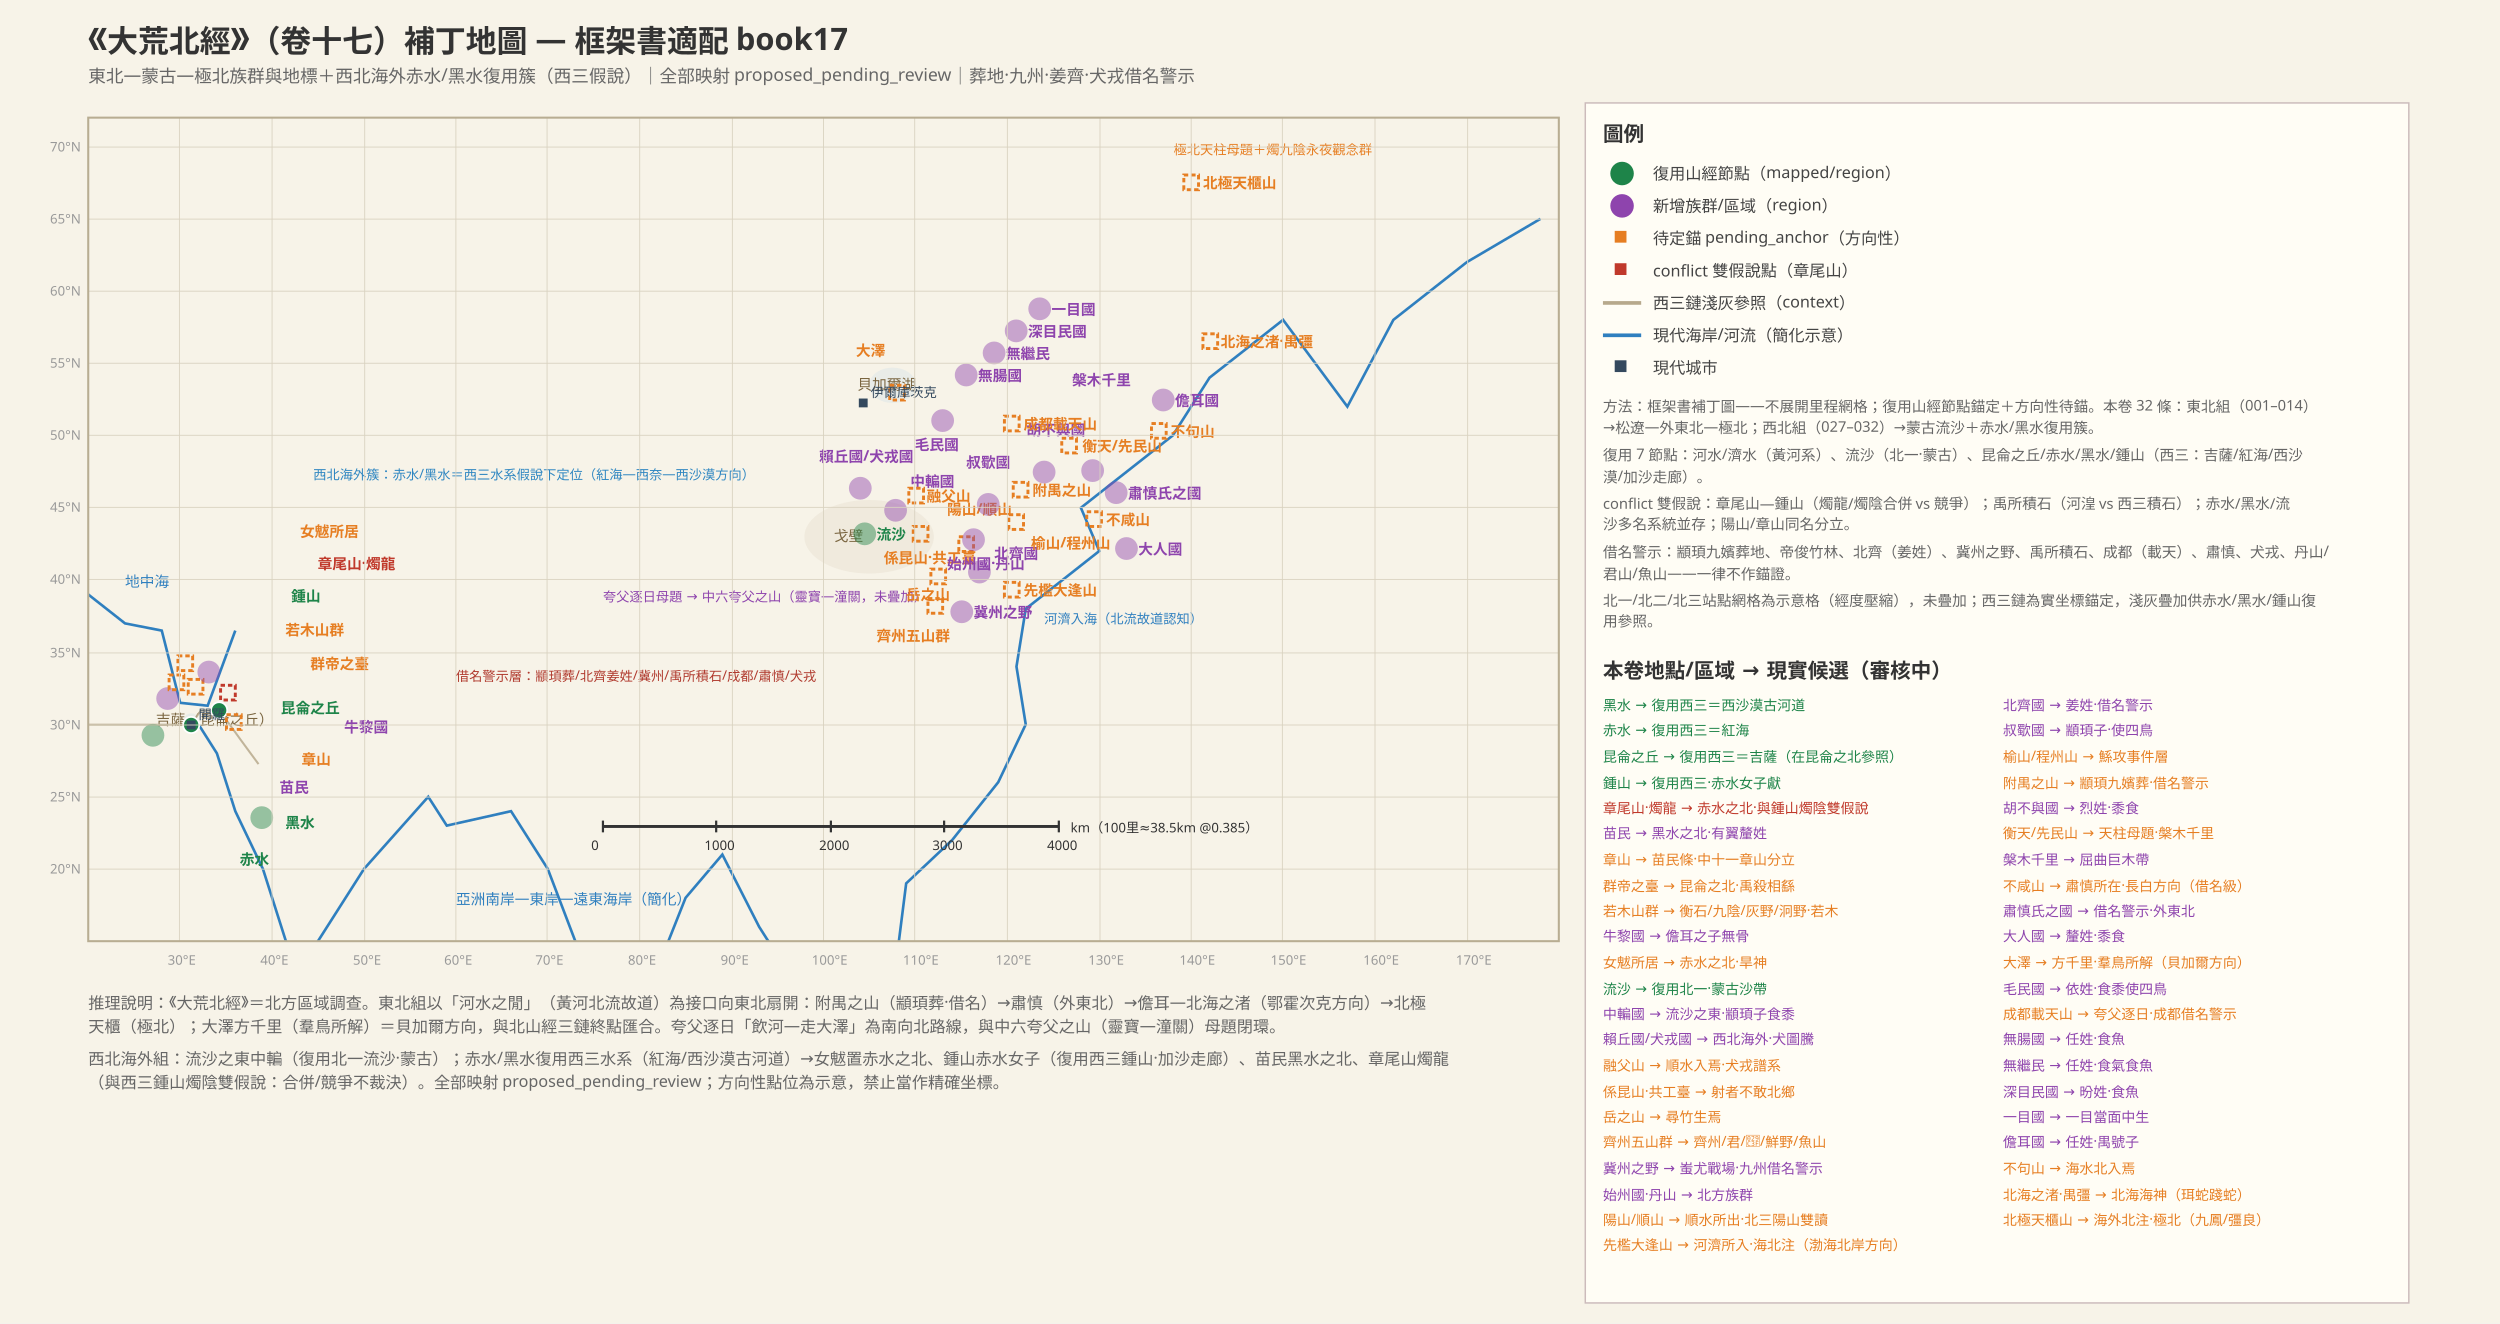
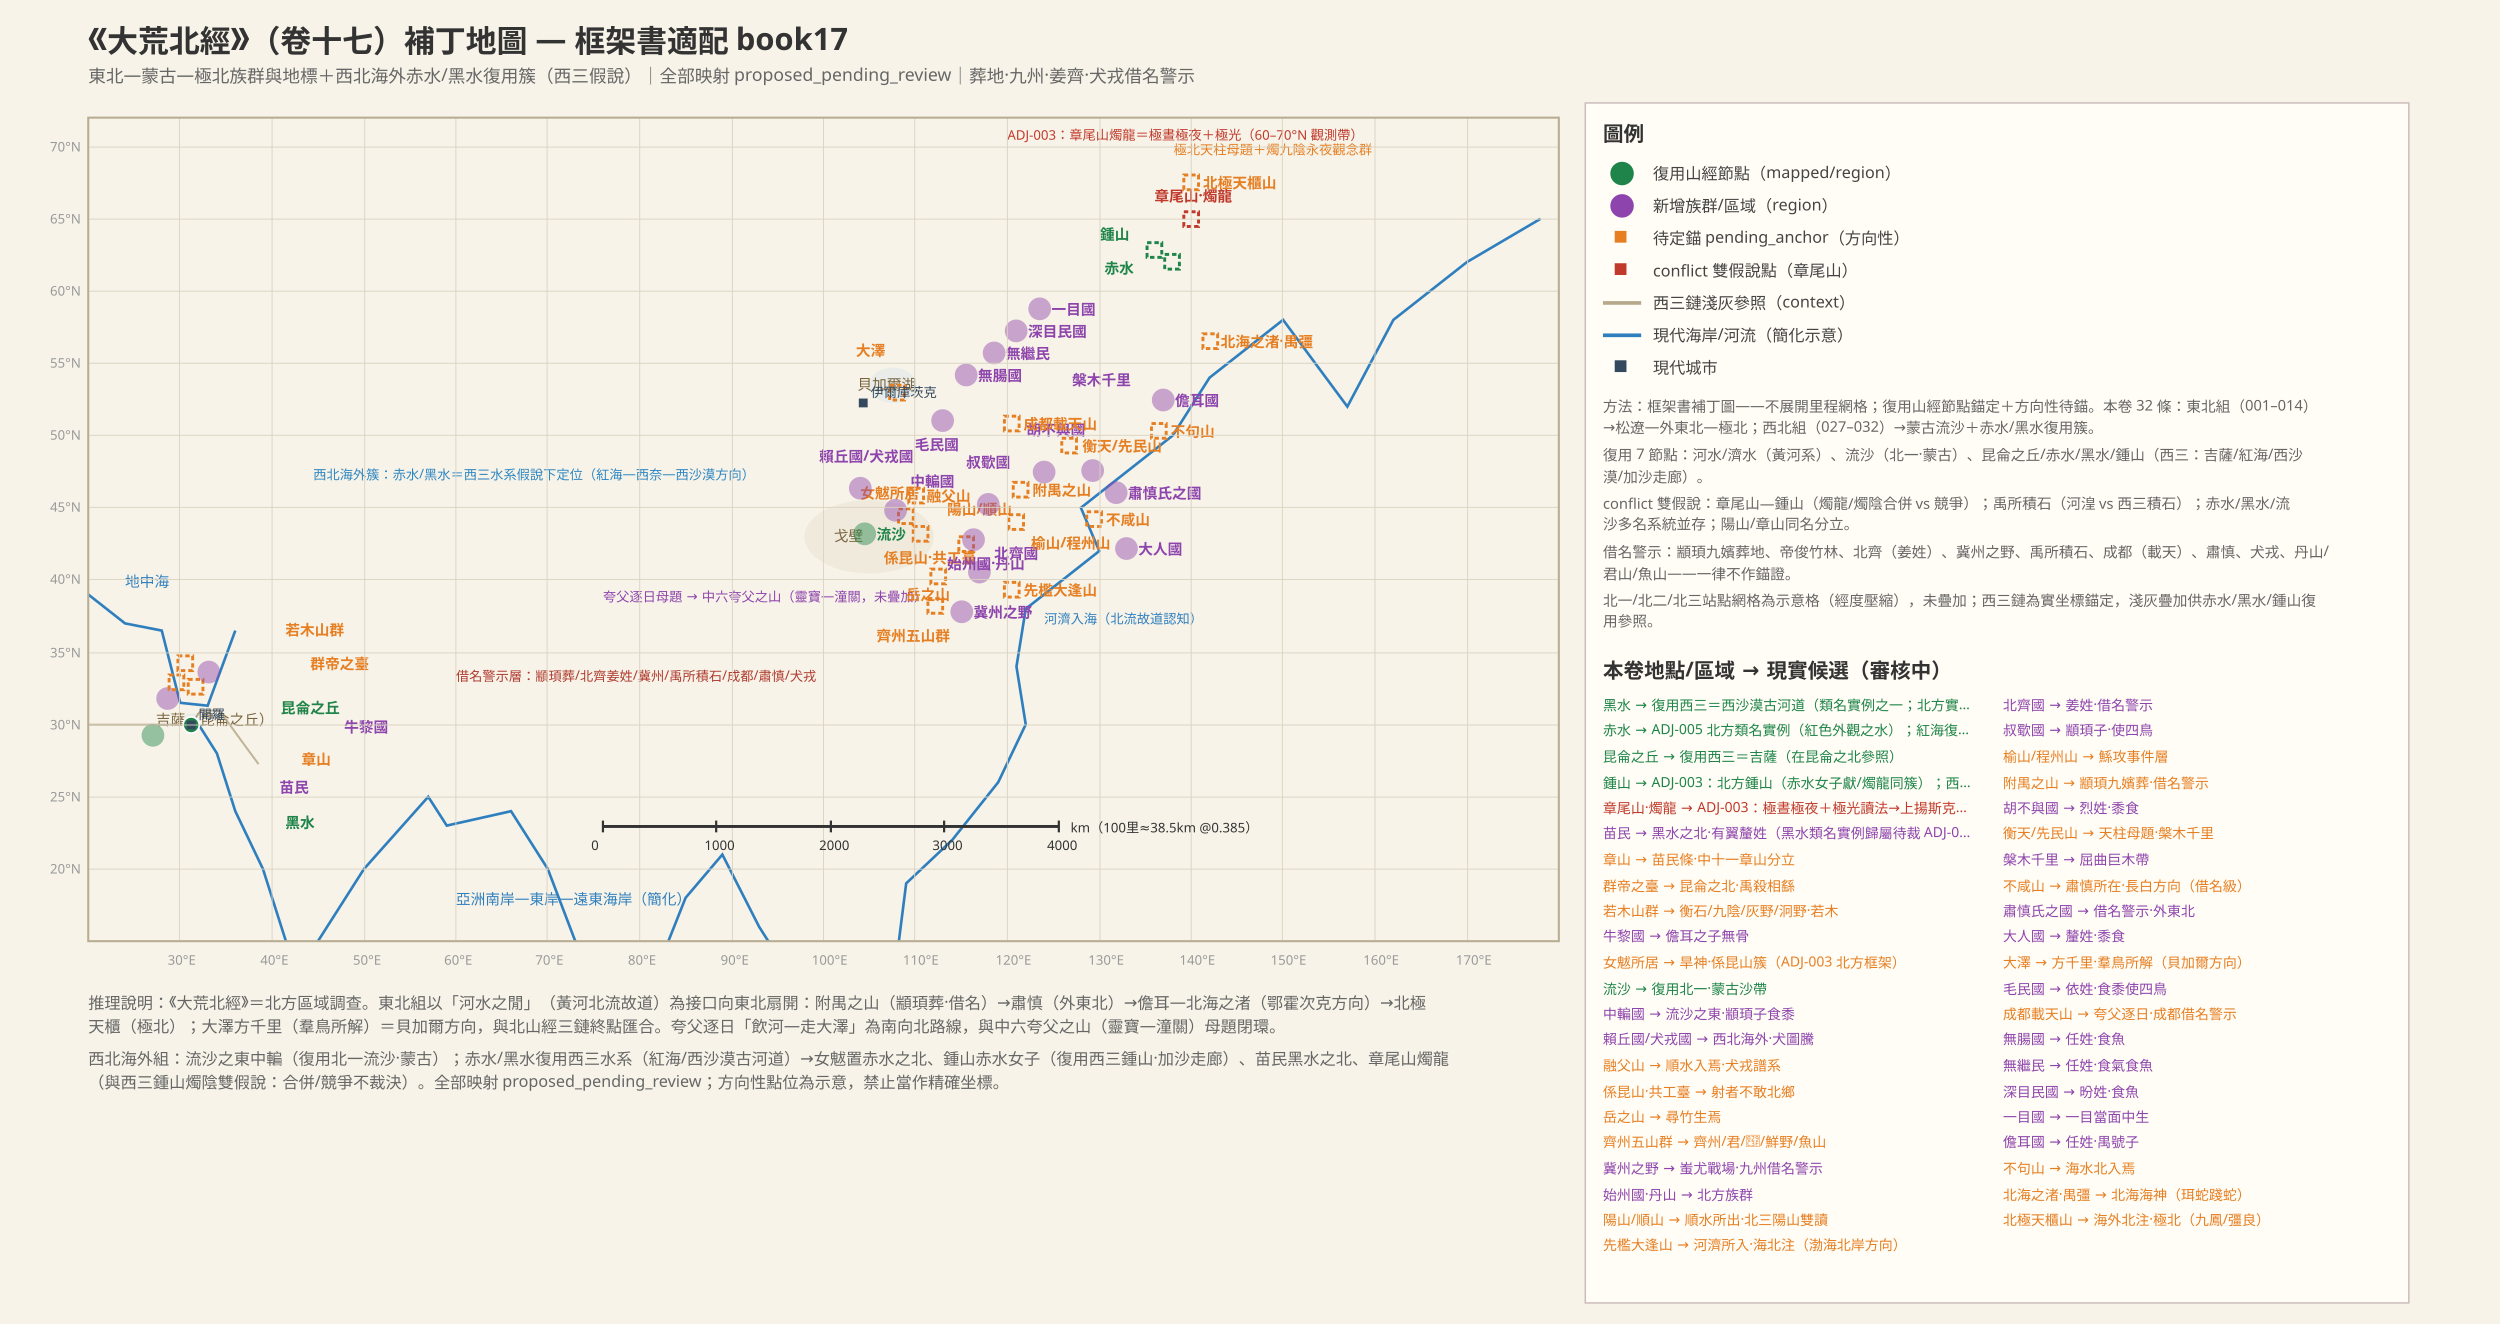
<svg xmlns="http://www.w3.org/2000/svg" width="1700" height="900" font-family="PingFang SC, Hiragino Sans GB, Microsoft YaHei, sans-serif">
  <rect width="1700" height="900" fill="#f7f3e8" />
  <clipPath id="mapclip">
    <rect x="60" y="80" width="1000" height="560" />
  </clipPath>
  <defs>
    <clipPath id="mapclip">
      <rect x="60" y="80" width="1000" height="560" />
    </clipPath>
    <pattern id="sand" width="8" height="8" patternUnits="userSpaceOnUse">
      <rect width="8" height="8" fill="#efe3c0" />
      <circle cx="2" cy="2" r="0.8" fill="#d6b96a" />
      <circle cx="6" cy="6" r="0.8" fill="#d6b96a" />
    </pattern>
  </defs>
  <text x="60" y="34" font-size="21" font-weight="bold" fill="#333">《大荒北經》（卷十七）補丁地圖 — 框架書適配 book17</text>
  <text x="60" y="56" font-size="12" fill="#666">東北—蒙古—極北族群與地標＋西北海外赤水/黑水復用簇（西三假說）｜全部映射 proposed_pending_review｜葬地·九州·姜齊·犬戎借名警示</text>
  <g clip-path="url(#mapclip)">
    <polyline points="-127.5,443.5 -77.5,423.9 -33.8,409.1 10.0,414.0 47.5,394.4 85.0,423.9 110.0,428.8 122.5,477.9 141.2,479.9 160.0,428.8" fill="none" stroke="#2f7fbf" stroke-width="1.8" />
    <text x="85" y="399" font-size="10" fill="#2f7fbf">地中海</text>
    <polyline points="135.0,492.6 147.5,512.3 160.0,551.6 178.8,590.9 203.8,669.5 216.2,640.0 247.5,590.9 291.2,541.8 303.8,561.4 347.5,551.6 372.5,590.9 391.2,640.0 416.2,708.8 435.0,689.1 466.2,610.5 491.2,581.1 516.2,630.2 541.2,669.5 560.0,708.8 585.0,698.9 610.0,649.8 616.2,600.7 647.5,571.2 678.8,531.9 697.5,492.6 691.2,453.3 697.5,414.0 722.5,394.4 747.5,374.7 735.0,345.3 760.0,325.6 797.5,296.1 822.5,256.8 872.5,217.5 916.2,276.5 947.5,217.5 997.5,178.2 1047.5,148.8" fill="none" stroke="#2f7fbf" stroke-width="1.8" />
    <text x="310" y="615" font-size="10" fill="#2f7fbf">亞洲南岸—東岸—遠東海岸（簡化）</text>
    <ellipse cx="591" cy="365" rx="44" ry="25" fill="#e2d9c8" opacity="0.35" />
    <text x="567" y="368" font-size="10" fill="#7a6540">戈壁</text>
    <ellipse cx="607" cy="262" rx="16" ry="12" fill="#cfe0e8" opacity="0.35" />
    <text x="583" y="265" font-size="10" fill="#7a6540">貝加爾湖</text>
    <ellipse cx="130" cy="490" rx="5" ry="5" fill="#cfe0e8" opacity="0.35" />
    <text x="106" y="493" font-size="10" fill="#7a6540">吉薩（昆侖之丘）</text>
    <polyline points="175.8,519.6 170.5,512.4 163.9,503.4 156.6,493.3 149.1,483.2 144.6,483.2 136.6,483.2 129.6,492.8 120.4,492.8 110.4,492.8 105.4,492.8 96.6,492.8 84.7,492.8 77.2,492.8 72.2,492.8 65.2,492.8 57.7,492.8 52.7,492.8 47.3,492.8 42.5,492.8 33.8,492.8 26.5,492.8 24.0,492.8" fill="none" stroke="#b7a98c" stroke-width="1.4" opacity="0.85" />
    <text x="213" y="326" font-size="9" fill="#2e86c1">西北海外簇：赤水/黑水＝西三水系假說下定位（紅海—西奈—西沙漠方向）</text>
    <text x="410" y="409" font-size="9" fill="#8e44ad">夸父逐日母題 → 中六夸父之山（靈寶—潼關，未疊加）</text>
    <text x="310" y="463" font-size="9" fill="#b03a2e">借名警示層：顓頊葬/北齊姜姓/冀州/禹所積石/成都/肅慎/犬戎</text>
    <text x="798" y="105" font-size="9" fill="#e67e22">極北天柱母題＋燭九陰永夜觀念群</text>
    <text x="710" y="424" font-size="9" fill="#2f7fbf">河濟入海（北流故道認知）</text>
+     <text x="685" y="95" font-size="9" fill="#c0392b">ADJ-003：章尾山燭龍＝極晝極夜＋極光（60–70°N 觀測帶）</text>
    <circle cx="104" cy="500" r="7" fill="#1e8449" opacity="0.45" stroke="#1e8449" stroke-width="1.5" />
    <text x="194" y="563" font-size="10" font-weight="bold" fill="#1e8449">黑水</text>
-     <circle cx="178" cy="556" r="7" fill="#1e8449" opacity="0.45" stroke="#1e8449" stroke-width="1.5" />
-     <text x="163" y="588" font-size="10" font-weight="bold" fill="#1e8449">赤水</text>
+     <rect x="792" y="173" width="10" height="10" fill="none" stroke="#1e8449" stroke-width="2" stroke-dasharray="3 2" />
+     <text x="751" y="186" font-size="10" font-weight="bold" fill="#1e8449">赤水</text>
    <circle cx="130" cy="493" r="5.5" fill="#1e8449" stroke="#fff" stroke-width="1.2" />
    <text x="191" y="485" font-size="10" font-weight="bold" fill="#1e8449">昆侖之丘</text>
-     <circle cx="149" cy="483" r="5.5" fill="#1e8449" stroke="#fff" stroke-width="1.2" />
-     <text x="198" y="409" font-size="10" font-weight="bold" fill="#1e8449">鍾山</text>
-     <rect x="150" y="466" width="10" height="10" fill="none" stroke="#c0392b" stroke-width="2" stroke-dasharray="3 2" />
-     <text x="216" y="387" font-size="10" font-weight="bold" fill="#c0392b">章尾山·燭龍</text>
+     <rect x="780" y="165" width="10" height="10" fill="none" stroke="#1e8449" stroke-width="2" stroke-dasharray="3 2" />
+     <text x="748" y="163" font-size="10" font-weight="bold" fill="#1e8449">鍾山</text>
+     <rect x="805" y="144" width="10" height="10" fill="none" stroke="#c0392b" stroke-width="2" stroke-dasharray="3 2" />
+     <text x="785" y="137" font-size="10" font-weight="bold" fill="#c0392b">章尾山·燭龍</text>
    <circle cx="114" cy="475" r="7" fill="#8e44ad" opacity="0.45" stroke="#8e44ad" stroke-width="1.5" />
    <text x="190" y="539" font-size="10" font-weight="bold" fill="#8e44ad">苗民</text>
    <rect x="115" y="459" width="10" height="10" fill="none" stroke="#e67e22" stroke-width="2" stroke-dasharray="3 2" />
    <text x="205" y="520" font-size="10" font-weight="bold" fill="#e67e22">章山</text>
    <rect x="128" y="462" width="10" height="10" fill="none" stroke="#e67e22" stroke-width="2" stroke-dasharray="3 2" />
    <text x="211" y="455" font-size="10" font-weight="bold" fill="#e67e22">群帝之臺</text>
    <rect x="121" y="446" width="10" height="10" fill="none" stroke="#e67e22" stroke-width="2" stroke-dasharray="3 2" />
    <text x="194" y="432" font-size="10" font-weight="bold" fill="#e67e22">若木山群</text>
    <circle cx="142" cy="457" r="7" fill="#8e44ad" opacity="0.45" stroke="#8e44ad" stroke-width="1.5" />
    <text x="234" y="498" font-size="10" font-weight="bold" fill="#8e44ad">牛黎國</text>
-     <rect x="154" y="486" width="10" height="10" fill="none" stroke="#e67e22" stroke-width="2" stroke-dasharray="3 2" />
-     <text x="204" y="365" font-size="10" font-weight="bold" fill="#e67e22">女魃所居</text>
+     <rect x="611" y="346" width="10" height="10" fill="none" stroke="#e67e22" stroke-width="2" stroke-dasharray="3 2" />
+     <text x="585" y="339" font-size="10" font-weight="bold" fill="#e67e22">女魃所居</text>
    <circle cx="588" cy="363" r="7" fill="#1e8449" opacity="0.45" stroke="#1e8449" stroke-width="1.5" />
    <text x="596" y="367" font-size="10" font-weight="bold" fill="#1e8449">流沙</text>
    <circle cx="609" cy="347" r="7" fill="#8e44ad" opacity="0.45" stroke="#8e44ad" stroke-width="1.5" />
    <text x="619" y="331" font-size="10" font-weight="bold" fill="#8e44ad">中䡢國</text>
    <circle cx="585" cy="332" r="7" fill="#8e44ad" opacity="0.45" stroke="#8e44ad" stroke-width="1.5" />
    <text x="557" y="314" font-size="10" font-weight="bold" fill="#8e44ad">賴丘國/犬戎國</text>
    <rect x="618" y="332" width="10" height="10" fill="none" stroke="#e67e22" stroke-width="2" stroke-dasharray="3 2" />
    <text x="630" y="341" font-size="10" font-weight="bold" fill="#e67e22">融父山</text>
    <rect x="621" y="358" width="10" height="10" fill="none" stroke="#e67e22" stroke-width="2" stroke-dasharray="3 2" />
    <text x="601" y="383" font-size="10" font-weight="bold" fill="#e67e22">係昆山·共工臺</text>
    <rect x="633" y="387" width="10" height="10" fill="none" stroke="#e67e22" stroke-width="2" stroke-dasharray="3 2" />
    <text x="616" y="408" font-size="10" font-weight="bold" fill="#e67e22">岳之山</text>
    <rect x="631" y="407" width="10" height="10" fill="none" stroke="#e67e22" stroke-width="2" stroke-dasharray="3 2" />
    <text x="596" y="436" font-size="10" font-weight="bold" fill="#e67e22">齊州五山群</text>
    <circle cx="654" cy="416" r="7" fill="#8e44ad" opacity="0.45" stroke="#8e44ad" stroke-width="1.5" />
    <text x="662" y="420" font-size="10" font-weight="bold" fill="#8e44ad">冀州之野</text>
    <circle cx="666" cy="389" r="7" fill="#8e44ad" opacity="0.45" stroke="#8e44ad" stroke-width="1.5" />
    <text x="644" y="387" font-size="10" font-weight="bold" fill="#8e44ad">始州國·丹山</text>
    <rect x="652" y="365" width="10" height="10" fill="none" stroke="#e67e22" stroke-width="2" stroke-dasharray="3 2" />
    <text x="644" y="350" font-size="10" font-weight="bold" fill="#e67e22">陽山/順山</text>
    <rect x="683" y="396" width="10" height="10" fill="none" stroke="#e67e22" stroke-width="2" stroke-dasharray="3 2" />
    <text x="696" y="405" font-size="10" font-weight="bold" fill="#e67e22">先檻大逢山</text>
    <circle cx="662" cy="367" r="7" fill="#8e44ad" opacity="0.45" stroke="#8e44ad" stroke-width="1.5" />
    <text x="676" y="380" font-size="10" font-weight="bold" fill="#8e44ad">北齊國</text>
    <circle cx="672" cy="343" r="7" fill="#8e44ad" opacity="0.45" stroke="#8e44ad" stroke-width="1.5" />
    <text x="657" y="318" font-size="10" font-weight="bold" fill="#8e44ad">叔歜國</text>
    <rect x="686" y="350" width="10" height="10" fill="none" stroke="#e67e22" stroke-width="2" stroke-dasharray="3 2" />
    <text x="701" y="373" font-size="10" font-weight="bold" fill="#e67e22">榆山/程州山</text>
    <rect x="689" y="328" width="10" height="10" fill="none" stroke="#e67e22" stroke-width="2" stroke-dasharray="3 2" />
    <text x="702" y="337" font-size="10" font-weight="bold" fill="#e67e22">附禺之山</text>
    <circle cx="710" cy="321" r="7" fill="#8e44ad" opacity="0.45" stroke="#8e44ad" stroke-width="1.5" />
    <text x="698" y="296" font-size="10" font-weight="bold" fill="#8e44ad">胡不與國</text>
    <rect x="722" y="298" width="10" height="10" fill="none" stroke="#e67e22" stroke-width="2" stroke-dasharray="3 2" />
    <text x="736" y="307" font-size="10" font-weight="bold" fill="#e67e22">衡天/先民山</text>
    <circle cx="743" cy="320" r="7" fill="#8e44ad" opacity="0.45" stroke="#8e44ad" stroke-width="1.5" />
    <text x="729" y="262" font-size="10" font-weight="bold" fill="#8e44ad">槃木千里</text>
    <rect x="739" y="348" width="10" height="10" fill="none" stroke="#e67e22" stroke-width="2" stroke-dasharray="3 2" />
    <text x="752" y="357" font-size="10" font-weight="bold" fill="#e67e22">不咸山</text>
    <circle cx="759" cy="335" r="7" fill="#8e44ad" opacity="0.45" stroke="#8e44ad" stroke-width="1.5" />
    <text x="767" y="339" font-size="10" font-weight="bold" fill="#8e44ad">肅慎氏之國</text>
    <circle cx="766" cy="373" r="7" fill="#8e44ad" opacity="0.45" stroke="#8e44ad" stroke-width="1.5" />
    <text x="774" y="377" font-size="10" font-weight="bold" fill="#8e44ad">大人國</text>
    <rect x="605" y="262" width="10" height="10" fill="none" stroke="#e67e22" stroke-width="2" stroke-dasharray="3 2" />
    <text x="582" y="242" font-size="10" font-weight="bold" fill="#e67e22">大澤</text>
    <circle cx="641" cy="286" r="7" fill="#8e44ad" opacity="0.45" stroke="#8e44ad" stroke-width="1.5" />
    <text x="622" y="306" font-size="10" font-weight="bold" fill="#8e44ad">毛民國</text>
    <rect x="683" y="283" width="10" height="10" fill="none" stroke="#e67e22" stroke-width="2" stroke-dasharray="3 2" />
    <text x="696" y="292" font-size="10" font-weight="bold" fill="#e67e22">成都載天山</text>
    <circle cx="657" cy="255" r="7" fill="#8e44ad" opacity="0.45" stroke="#8e44ad" stroke-width="1.5" />
    <text x="665" y="259" font-size="10" font-weight="bold" fill="#8e44ad">無腸國</text>
    <circle cx="676" cy="240" r="7" fill="#8e44ad" opacity="0.45" stroke="#8e44ad" stroke-width="1.5" />
    <text x="684" y="244" font-size="10" font-weight="bold" fill="#8e44ad">無繼民</text>
    <circle cx="691" cy="225" r="7" fill="#8e44ad" opacity="0.45" stroke="#8e44ad" stroke-width="1.5" />
    <text x="699" y="229" font-size="10" font-weight="bold" fill="#8e44ad">深目民國</text>
    <circle cx="707" cy="210" r="7" fill="#8e44ad" opacity="0.45" stroke="#8e44ad" stroke-width="1.5" />
    <text x="715" y="214" font-size="10" font-weight="bold" fill="#8e44ad">一目國</text>
    <circle cx="791" cy="272" r="7" fill="#8e44ad" opacity="0.45" stroke="#8e44ad" stroke-width="1.5" />
    <text x="799" y="276" font-size="10" font-weight="bold" fill="#8e44ad">儋耳國</text>
    <rect x="783" y="288" width="10" height="10" fill="none" stroke="#e67e22" stroke-width="2" stroke-dasharray="3 2" />
    <text x="796" y="297" font-size="10" font-weight="bold" fill="#e67e22">不句山</text>
    <rect x="818" y="227" width="10" height="10" fill="none" stroke="#e67e22" stroke-width="2" stroke-dasharray="3 2" />
    <text x="830" y="236" font-size="10" font-weight="bold" fill="#e67e22">北海之渚·禺彊</text>
    <rect x="805" y="119" width="10" height="10" fill="none" stroke="#e67e22" stroke-width="2" stroke-dasharray="3 2" />
    <text x="818" y="128" font-size="10" font-weight="bold" fill="#e67e22">北極天櫃山</text>
    <rect x="127" y="490" width="6" height="6" fill="#34495e" />
    <text x="135" y="489" font-size="9" fill="#34495e">開羅</text>
    <rect x="584" y="271" width="6" height="6" fill="#34495e" />
    <text x="592" y="270" font-size="9" fill="#34495e">伊爾庫茨克</text>
  </g>
  <line x1="122" y1="640" x2="122" y2="80" stroke="#d9d2c0" stroke-width="0.6" />
  <text x="114" y="656" font-size="9" fill="#999">30°E</text>
  <line x1="185" y1="640" x2="185" y2="80" stroke="#d9d2c0" stroke-width="0.6" />
  <text x="177" y="656" font-size="9" fill="#999">40°E</text>
  <line x1="248" y1="640" x2="248" y2="80" stroke="#d9d2c0" stroke-width="0.6" />
  <text x="240" y="656" font-size="9" fill="#999">50°E</text>
  <line x1="310" y1="640" x2="310" y2="80" stroke="#d9d2c0" stroke-width="0.6" />
  <text x="302" y="656" font-size="9" fill="#999">60°E</text>
  <line x1="372" y1="640" x2="372" y2="80" stroke="#d9d2c0" stroke-width="0.6" />
  <text x="364" y="656" font-size="9" fill="#999">70°E</text>
  <line x1="435" y1="640" x2="435" y2="80" stroke="#d9d2c0" stroke-width="0.6" />
  <text x="427" y="656" font-size="9" fill="#999">80°E</text>
  <line x1="498" y1="640" x2="498" y2="80" stroke="#d9d2c0" stroke-width="0.6" />
  <text x="490" y="656" font-size="9" fill="#999">90°E</text>
  <line x1="560" y1="640" x2="560" y2="80" stroke="#d9d2c0" stroke-width="0.6" />
  <text x="552" y="656" font-size="9" fill="#999">100°E</text>
  <line x1="622" y1="640" x2="622" y2="80" stroke="#d9d2c0" stroke-width="0.6" />
  <text x="614" y="656" font-size="9" fill="#999">110°E</text>
  <line x1="685" y1="640" x2="685" y2="80" stroke="#d9d2c0" stroke-width="0.6" />
  <text x="677" y="656" font-size="9" fill="#999">120°E</text>
  <line x1="748" y1="640" x2="748" y2="80" stroke="#d9d2c0" stroke-width="0.6" />
  <text x="740" y="656" font-size="9" fill="#999">130°E</text>
  <line x1="810" y1="640" x2="810" y2="80" stroke="#d9d2c0" stroke-width="0.6" />
  <text x="802" y="656" font-size="9" fill="#999">140°E</text>
  <line x1="872" y1="640" x2="872" y2="80" stroke="#d9d2c0" stroke-width="0.6" />
  <text x="864" y="656" font-size="9" fill="#999">150°E</text>
  <line x1="935" y1="640" x2="935" y2="80" stroke="#d9d2c0" stroke-width="0.6" />
  <text x="927" y="656" font-size="9" fill="#999">160°E</text>
  <line x1="998" y1="640" x2="998" y2="80" stroke="#d9d2c0" stroke-width="0.6" />
  <text x="990" y="656" font-size="9" fill="#999">170°E</text>
  <line x1="60" y1="591" x2="1060" y2="591" stroke="#d9d2c0" stroke-width="0.6" />
  <text x="34" y="594" font-size="9" fill="#999">20°N</text>
  <line x1="60" y1="542" x2="1060" y2="542" stroke="#d9d2c0" stroke-width="0.6" />
  <text x="34" y="545" font-size="9" fill="#999">25°N</text>
  <line x1="60" y1="493" x2="1060" y2="493" stroke="#d9d2c0" stroke-width="0.6" />
  <text x="34" y="496" font-size="9" fill="#999">30°N</text>
  <line x1="60" y1="444" x2="1060" y2="444" stroke="#d9d2c0" stroke-width="0.6" />
  <text x="34" y="447" font-size="9" fill="#999">35°N</text>
  <line x1="60" y1="394" x2="1060" y2="394" stroke="#d9d2c0" stroke-width="0.6" />
  <text x="34" y="397" font-size="9" fill="#999">40°N</text>
  <line x1="60" y1="345" x2="1060" y2="345" stroke="#d9d2c0" stroke-width="0.6" />
  <text x="34" y="348" font-size="9" fill="#999">45°N</text>
  <line x1="60" y1="296" x2="1060" y2="296" stroke="#d9d2c0" stroke-width="0.6" />
  <text x="34" y="299" font-size="9" fill="#999">50°N</text>
  <line x1="60" y1="247" x2="1060" y2="247" stroke="#d9d2c0" stroke-width="0.6" />
  <text x="34" y="250" font-size="9" fill="#999">55°N</text>
  <line x1="60" y1="198" x2="1060" y2="198" stroke="#d9d2c0" stroke-width="0.6" />
  <text x="34" y="201" font-size="9" fill="#999">60°N</text>
  <line x1="60" y1="149" x2="1060" y2="149" stroke="#d9d2c0" stroke-width="0.6" />
  <text x="34" y="152" font-size="9" fill="#999">65°N</text>
  <line x1="60" y1="100" x2="1060" y2="100" stroke="#d9d2c0" stroke-width="0.6" />
  <text x="34" y="103" font-size="9" fill="#999">70°N</text>
  <rect x="60" y="80" width="1000" height="560" fill="none" stroke="#b8ad92" stroke-width="1.4" />
  <line x1="410" y1="562" x2="720" y2="562" stroke="#333" stroke-width="2" />
  <line x1="410" y1="558" x2="410" y2="566" stroke="#333" stroke-width="1.5" />
  <text x="402" y="578" font-size="9" fill="#333">0</text>
  <line x1="487" y1="558" x2="487" y2="566" stroke="#333" stroke-width="1.5" />
  <text x="479" y="578" font-size="9" fill="#333">1000</text>
  <line x1="565" y1="558" x2="565" y2="566" stroke="#333" stroke-width="1.5" />
  <text x="557" y="578" font-size="9" fill="#333">2000</text>
  <line x1="642" y1="558" x2="642" y2="566" stroke="#333" stroke-width="1.5" />
  <text x="634" y="578" font-size="9" fill="#333">3000</text>
  <line x1="720" y1="558" x2="720" y2="566" stroke="#333" stroke-width="1.5" />
  <text x="712" y="578" font-size="9" fill="#333">4000</text>
  <text x="728" y="566" font-size="9" fill="#333">km（100里≈38.5km @0.385）</text>
  <rect x="1078" y="70" width="560" height="816" fill="#fffdf5" stroke="#cbb" />
  <text x="1090" y="96" font-size="14" font-weight="bold" fill="#333">圖例</text>
  <circle cx="1103" cy="118" r="8" fill="#1e8449" />
  <text x="1124" y="122" font-size="11" fill="#444">復用山經節點（mapped/region）</text>
  <circle cx="1103" cy="140" r="8" fill="#8e44ad" />
  <text x="1124" y="144" font-size="11" fill="#444">新增族群/區域（region）</text>
  <rect x="1098" y="157" width="8" height="8" fill="#e67e22" />
  <text x="1124" y="166" font-size="11" fill="#444">待定錨 pending_anchor（方向性）</text>
  <rect x="1098" y="179" width="8" height="8" fill="#c0392b" />
  <text x="1124" y="188" font-size="11" fill="#444">conflict 雙假說點（章尾山）</text>
  <line x1="1090" y1="206" x2="1116" y2="206" stroke="#b7a98c" stroke-width="2.5" />
  <text x="1124" y="210" font-size="11" fill="#444">西三鏈淺灰參照（context）</text>
  <line x1="1090" y1="228" x2="1116" y2="228" stroke="#2f7fbf" stroke-width="2.5" />
  <text x="1124" y="232" font-size="11" fill="#444">現代海岸/河流（簡化示意）</text>
  <rect x="1098" y="245" width="8" height="8" fill="#34495e" />
  <text x="1124" y="254" font-size="11" fill="#444">現代城市</text>
  <text x="1090" y="280" font-size="10" fill="#666">方法：框架書補丁圖——不展開里程網格；復用山經節點錨定＋方向性待錨。本卷 32 條：東北組（001–014）</text>
  <text x="1090" y="294" font-size="10" fill="#666">→松遼—外東北—極北；西北組（027–032）→蒙古流沙＋赤水/黑水復用簇。</text>
  <text x="1090" y="313" font-size="10" fill="#666">復用 7 節點：河水/濟水（黃河系）、流沙（北一·蒙古）、昆侖之丘/赤水/黑水/鍾山（西三：吉薩/紅海/西沙</text>
  <text x="1090" y="328" font-size="10" fill="#666">漠/加沙走廊）。</text>
  <text x="1090" y="346" font-size="10" fill="#666">conflict 雙假說：章尾山—鍾山（燭龍/燭陰合併 vs 競爭）；禹所積石（河湟 vs 西三積石）；赤水/黑水/流</text>
  <text x="1090" y="360" font-size="10" fill="#666">沙多名系統並存；陽山/章山同名分立。</text>
  <text x="1090" y="379" font-size="10" fill="#666">借名警示：顓頊九嬪葬地、帝俊竹林、北齊（姜姓）、冀州之野、禹所積石、成都（載天）、肅慎、犬戎、丹山/</text>
  <text x="1090" y="394" font-size="10" fill="#666">君山/魚山——一律不作錨證。</text>
  <text x="1090" y="412" font-size="10" fill="#666">北一/北二/北三站點網格為示意格（經度壓縮），未疊加；西三鏈為實坐標錨定，淺灰疊加供赤水/黑水/鍾山復</text>
  <text x="1090" y="426" font-size="10" fill="#666">用參照。</text>
  <text x="1090" y="461.0" font-size="14" font-weight="bold" fill="#333">本卷地點/區域 → 現實候選（審核中）</text>
-   <text x="1090" y="483" font-size="9.5" fill="#1e8449">黑水 → 復用西三＝西沙漠古河道</text>
-   <text x="1090" y="500" font-size="9.5" fill="#1e8449">赤水 → 復用西三＝紅海</text>
+   <text x="1090" y="483" font-size="9.5" fill="#1e8449">黑水 → 復用西三＝西沙漠古河道（類名實例之一；北方實…</text>
+   <text x="1090" y="500" font-size="9.5" fill="#1e8449">赤水 → ADJ-005 北方類名實例（紅色外觀之水）；紅海復…</text>
  <text x="1090" y="518" font-size="9.5" fill="#1e8449">昆侖之丘 → 復用西三＝吉薩（在昆侖之北參照）</text>
-   <text x="1090" y="536" font-size="9.5" fill="#1e8449">鍾山 → 復用西三·赤水女子獻</text>
-   <text x="1090" y="553" font-size="9.5" fill="#c0392b">章尾山·燭龍 → 赤水之北·與鍾山燭陰雙假說</text>
-   <text x="1090" y="570" font-size="9.5" fill="#8e44ad">苗民 → 黑水之北·有翼釐姓</text>
+   <text x="1090" y="536" font-size="9.5" fill="#1e8449">鍾山 → ADJ-003：北方鍾山（赤水女子獻/燭龍同簇）；西…</text>
+   <text x="1090" y="553" font-size="9.5" fill="#c0392b">章尾山·燭龍 → ADJ-003：極晝極夜＋極光讀法→上揚斯克…</text>
+   <text x="1090" y="570" font-size="9.5" fill="#8e44ad">苗民 → 黑水之北·有翼釐姓（黑水類名實例歸屬待裁 ADJ-0…</text>
  <text x="1090" y="588" font-size="9.5" fill="#e67e22">章山 → 苗民條·中十一章山分立</text>
  <text x="1090" y="606" font-size="9.5" fill="#e67e22">群帝之臺 → 昆侖之北·禹殺相繇</text>
  <text x="1090" y="623" font-size="9.5" fill="#e67e22">若木山群 → 衡石/九陰/灰野/泂野·若木</text>
  <text x="1090" y="640" font-size="9.5" fill="#8e44ad">牛黎國 → 儋耳之子無骨</text>
-   <text x="1090" y="658" font-size="9.5" fill="#e67e22">女魃所居 → 赤水之北·旱神</text>
+   <text x="1090" y="658" font-size="9.5" fill="#e67e22">女魃所居 → 旱神·係昆山簇（ADJ-003 北方框架）</text>
  <text x="1090" y="676" font-size="9.5" fill="#1e8449">流沙 → 復用北一·蒙古沙帶</text>
  <text x="1090" y="693" font-size="9.5" fill="#8e44ad">中䡢國 → 流沙之東·顓頊子食黍</text>
  <text x="1090" y="710" font-size="9.5" fill="#8e44ad">賴丘國/犬戎國 → 西北海外·犬圖騰</text>
  <text x="1090" y="728" font-size="9.5" fill="#e67e22">融父山 → 順水入焉·犬戎譜系</text>
  <text x="1090" y="746" font-size="9.5" fill="#e67e22">係昆山·共工臺 → 射者不敢北鄉</text>
  <text x="1090" y="763" font-size="9.5" fill="#e67e22">岳之山 → 尋竹生焉</text>
  <text x="1090" y="780" font-size="9.5" fill="#e67e22">齊州五山群 → 齊州/君/𩰿/鮮野/魚山</text>
  <text x="1090" y="798" font-size="9.5" fill="#8e44ad">冀州之野 → 蚩尤戰場·九州借名警示</text>
  <text x="1090" y="816" font-size="9.5" fill="#8e44ad">始州國·丹山 → 北方族群</text>
  <text x="1090" y="833" font-size="9.5" fill="#e67e22">陽山/順山 → 順水所出·北三陽山雙讀</text>
  <text x="1090" y="850" font-size="9.5" fill="#e67e22">先檻大逢山 → 河濟所入·海北注（渤海北岸方向）</text>
  <text x="1362" y="483" font-size="9.5" fill="#8e44ad">北齊國 → 姜姓·借名警示</text>
  <text x="1362" y="500" font-size="9.5" fill="#8e44ad">叔歜國 → 顓頊子·使四鳥</text>
  <text x="1362" y="518" font-size="9.5" fill="#e67e22">榆山/程州山 → 鯀攻事件層</text>
  <text x="1362" y="536" font-size="9.5" fill="#e67e22">附禺之山 → 顓頊九嬪葬·借名警示</text>
  <text x="1362" y="553" font-size="9.5" fill="#8e44ad">胡不與國 → 烈姓·黍食</text>
  <text x="1362" y="570" font-size="9.5" fill="#e67e22">衡天/先民山 → 天柱母題·槃木千里</text>
  <text x="1362" y="588" font-size="9.5" fill="#8e44ad">槃木千里 → 屈曲巨木帶</text>
  <text x="1362" y="606" font-size="9.5" fill="#e67e22">不咸山 → 肅慎所在·長白方向（借名級）</text>
  <text x="1362" y="623" font-size="9.5" fill="#8e44ad">肅慎氏之國 → 借名警示·外東北</text>
  <text x="1362" y="640" font-size="9.5" fill="#8e44ad">大人國 → 釐姓·黍食</text>
  <text x="1362" y="658" font-size="9.5" fill="#e67e22">大澤 → 方千里·羣鳥所解（貝加爾方向）</text>
  <text x="1362" y="676" font-size="9.5" fill="#8e44ad">毛民國 → 依姓·食黍使四鳥</text>
  <text x="1362" y="693" font-size="9.5" fill="#e67e22">成都載天山 → 夸父逐日·成都借名警示</text>
  <text x="1362" y="710" font-size="9.5" fill="#8e44ad">無腸國 → 任姓·食魚</text>
  <text x="1362" y="728" font-size="9.5" fill="#8e44ad">無繼民 → 任姓·食氣食魚</text>
  <text x="1362" y="746" font-size="9.5" fill="#8e44ad">深目民國 → 昐姓·食魚</text>
  <text x="1362" y="763" font-size="9.5" fill="#8e44ad">一目國 → 一目當面中生</text>
  <text x="1362" y="780" font-size="9.5" fill="#8e44ad">儋耳國 → 任姓·禺號子</text>
  <text x="1362" y="798" font-size="9.5" fill="#e67e22">不句山 → 海水北入焉</text>
  <text x="1362" y="816" font-size="9.5" fill="#e67e22">北海之渚·禺彊 → 北海海神（珥蛇踐蛇）</text>
  <text x="1362" y="833" font-size="9.5" fill="#e67e22">北極天櫃山 → 海外北注·極北（九鳳/彊良）</text>
  <text x="60" y="686" font-size="11" fill="#666">推理說明：《大荒北經》＝北方區域調查。東北組以「河水之閒」（黃河北流故道）為接口向東北扇開：附禺之山（顓頊葬·借名）→肅慎（外東北）→儋耳—北海之渚（鄂霍次克方向）→北極</text>
  <text x="60" y="702" font-size="11" fill="#666">天櫃（極北）；大澤方千里（羣鳥所解）＝貝加爾方向，與北山經三鏈終點匯合。夸父逐日「飲河—走大澤」為南向北路線，與中六夸父之山（靈寶—潼關）母題閉環。</text>
  <text x="60" y="724" font-size="11" fill="#666">西北海外組：流沙之東中䡢（復用北一流沙·蒙古）；赤水/黑水復用西三水系（紅海/西沙漠古河道）→女魃置赤水之北、鍾山赤水女子（復用西三鍾山·加沙走廊）、苗民黑水之北、章尾山燭龍</text>
  <text x="60" y="740" font-size="11" fill="#666">（與西三鍾山燭陰雙假說：合併/競爭不裁決）。全部映射 proposed_pending_review；方向性點位為示意，禁止當作精確坐標。</text>
</svg>
